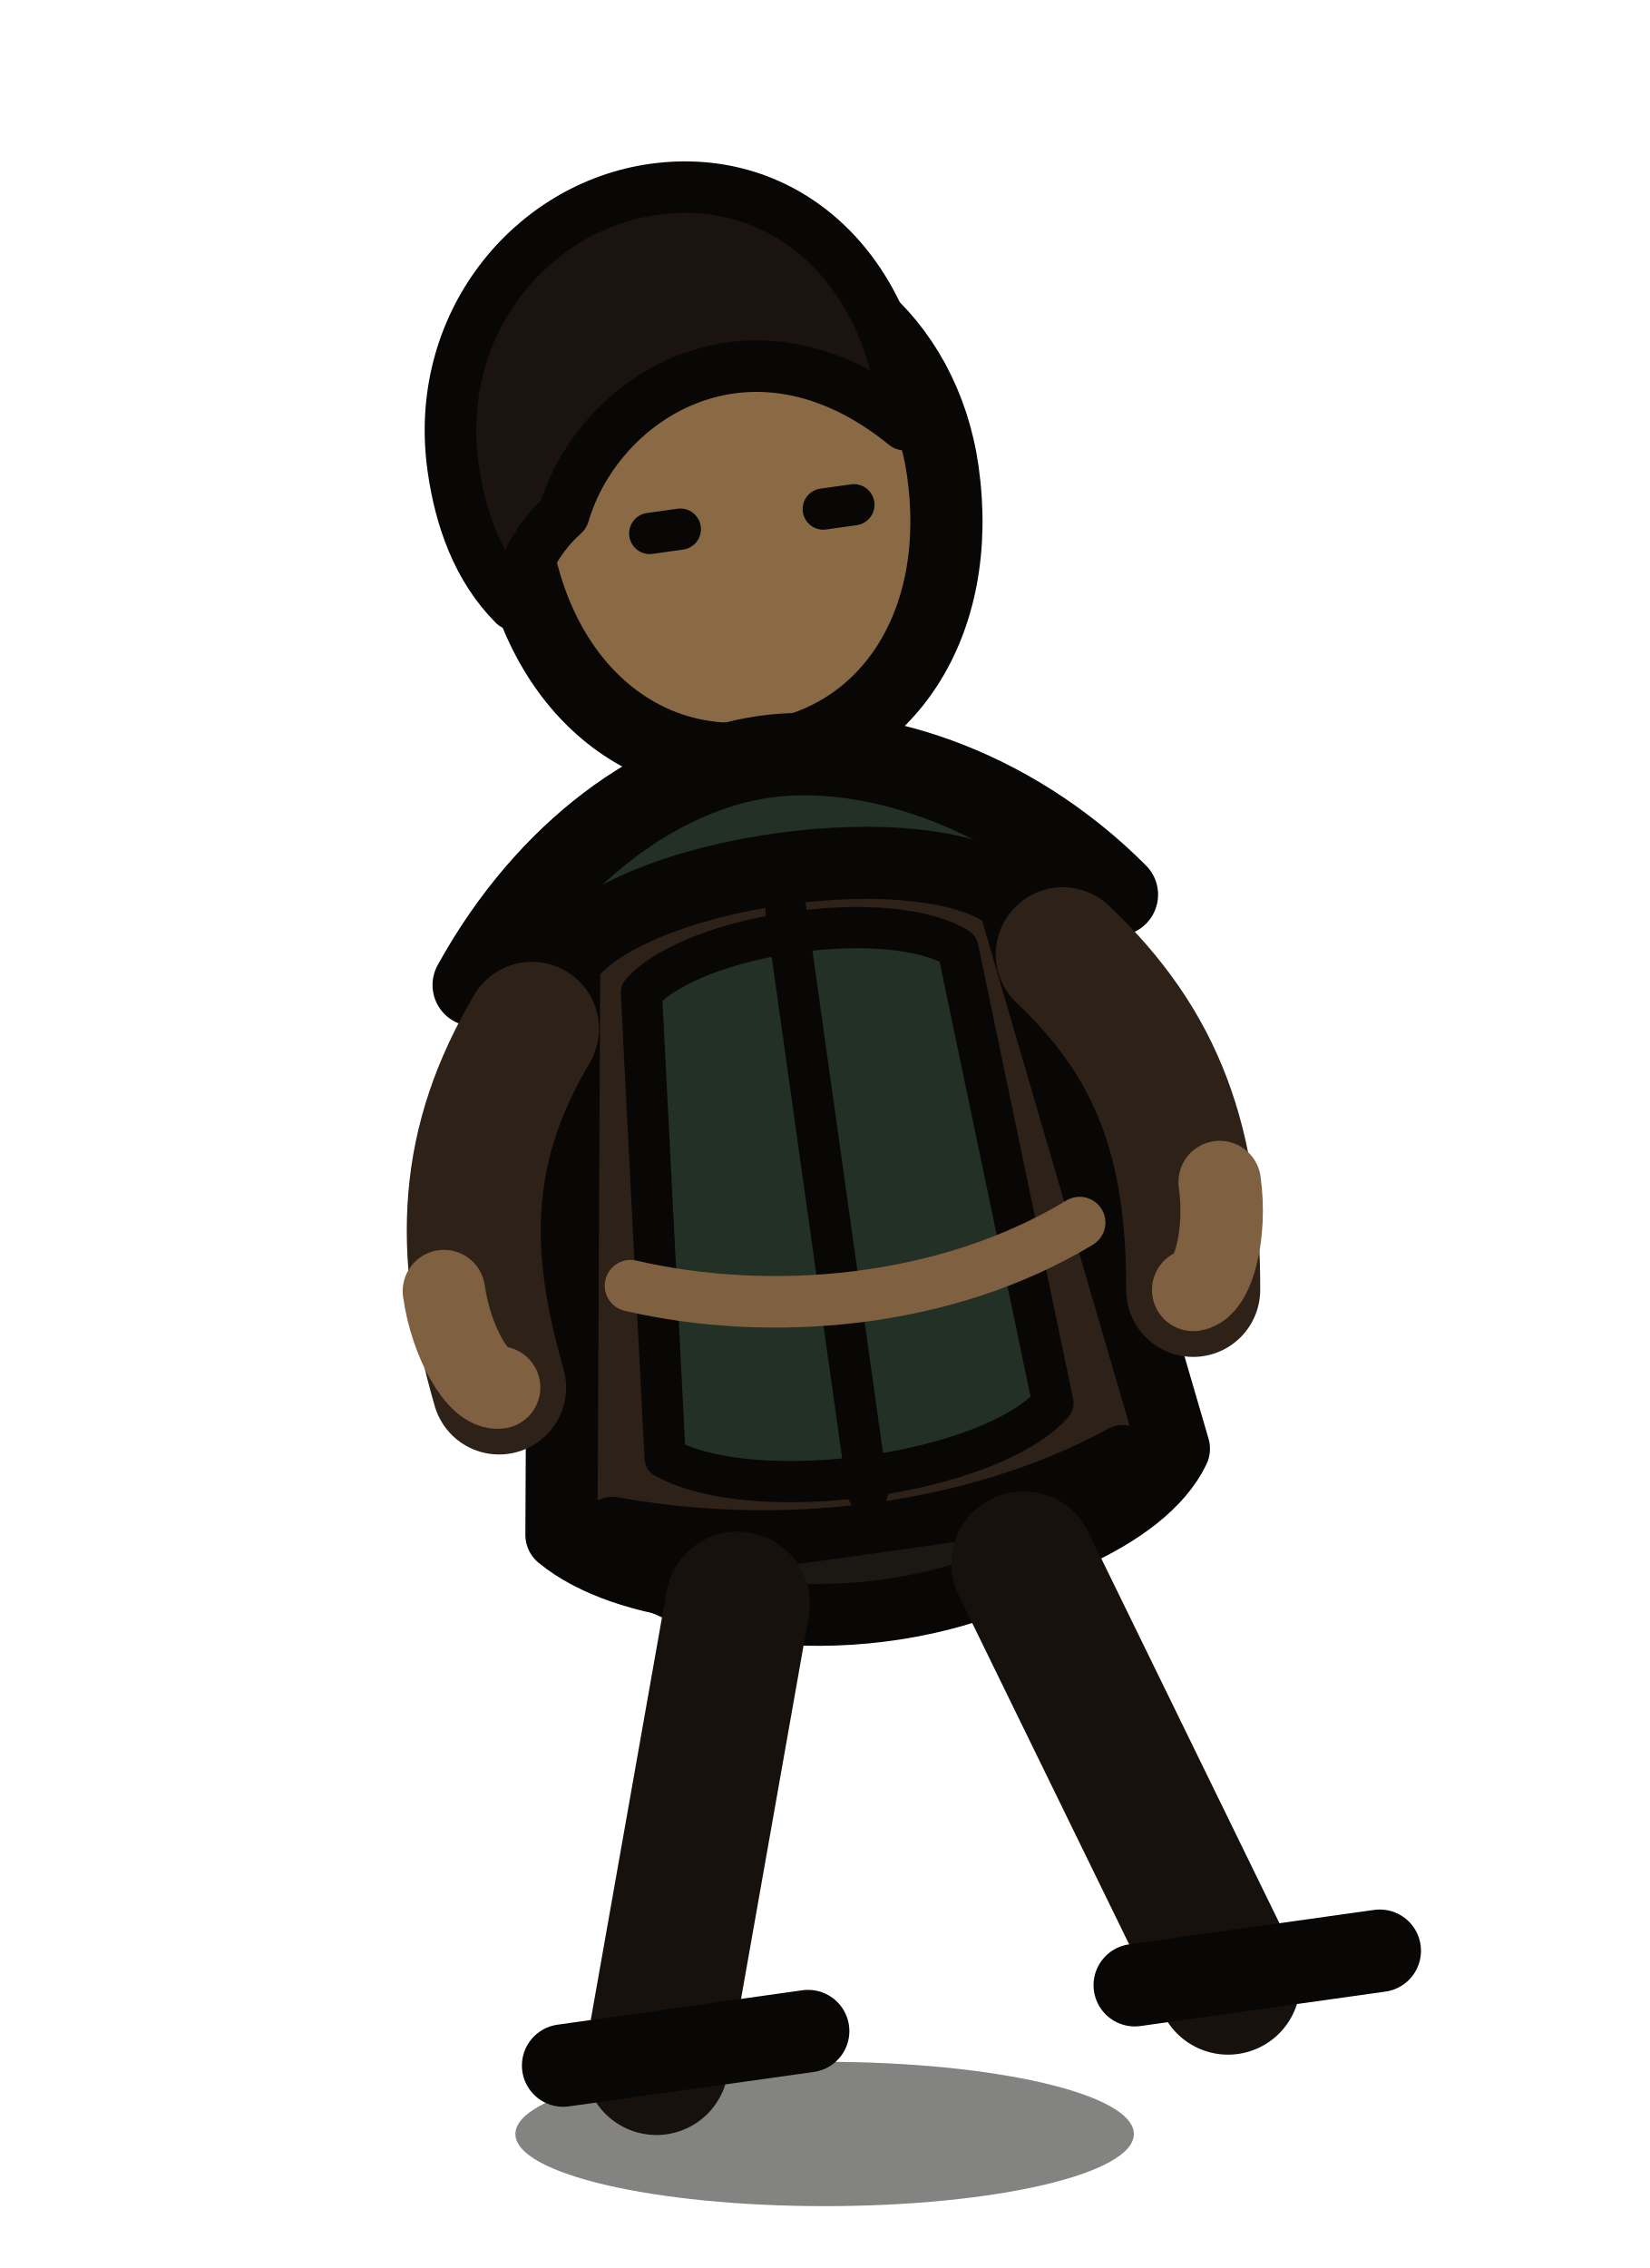
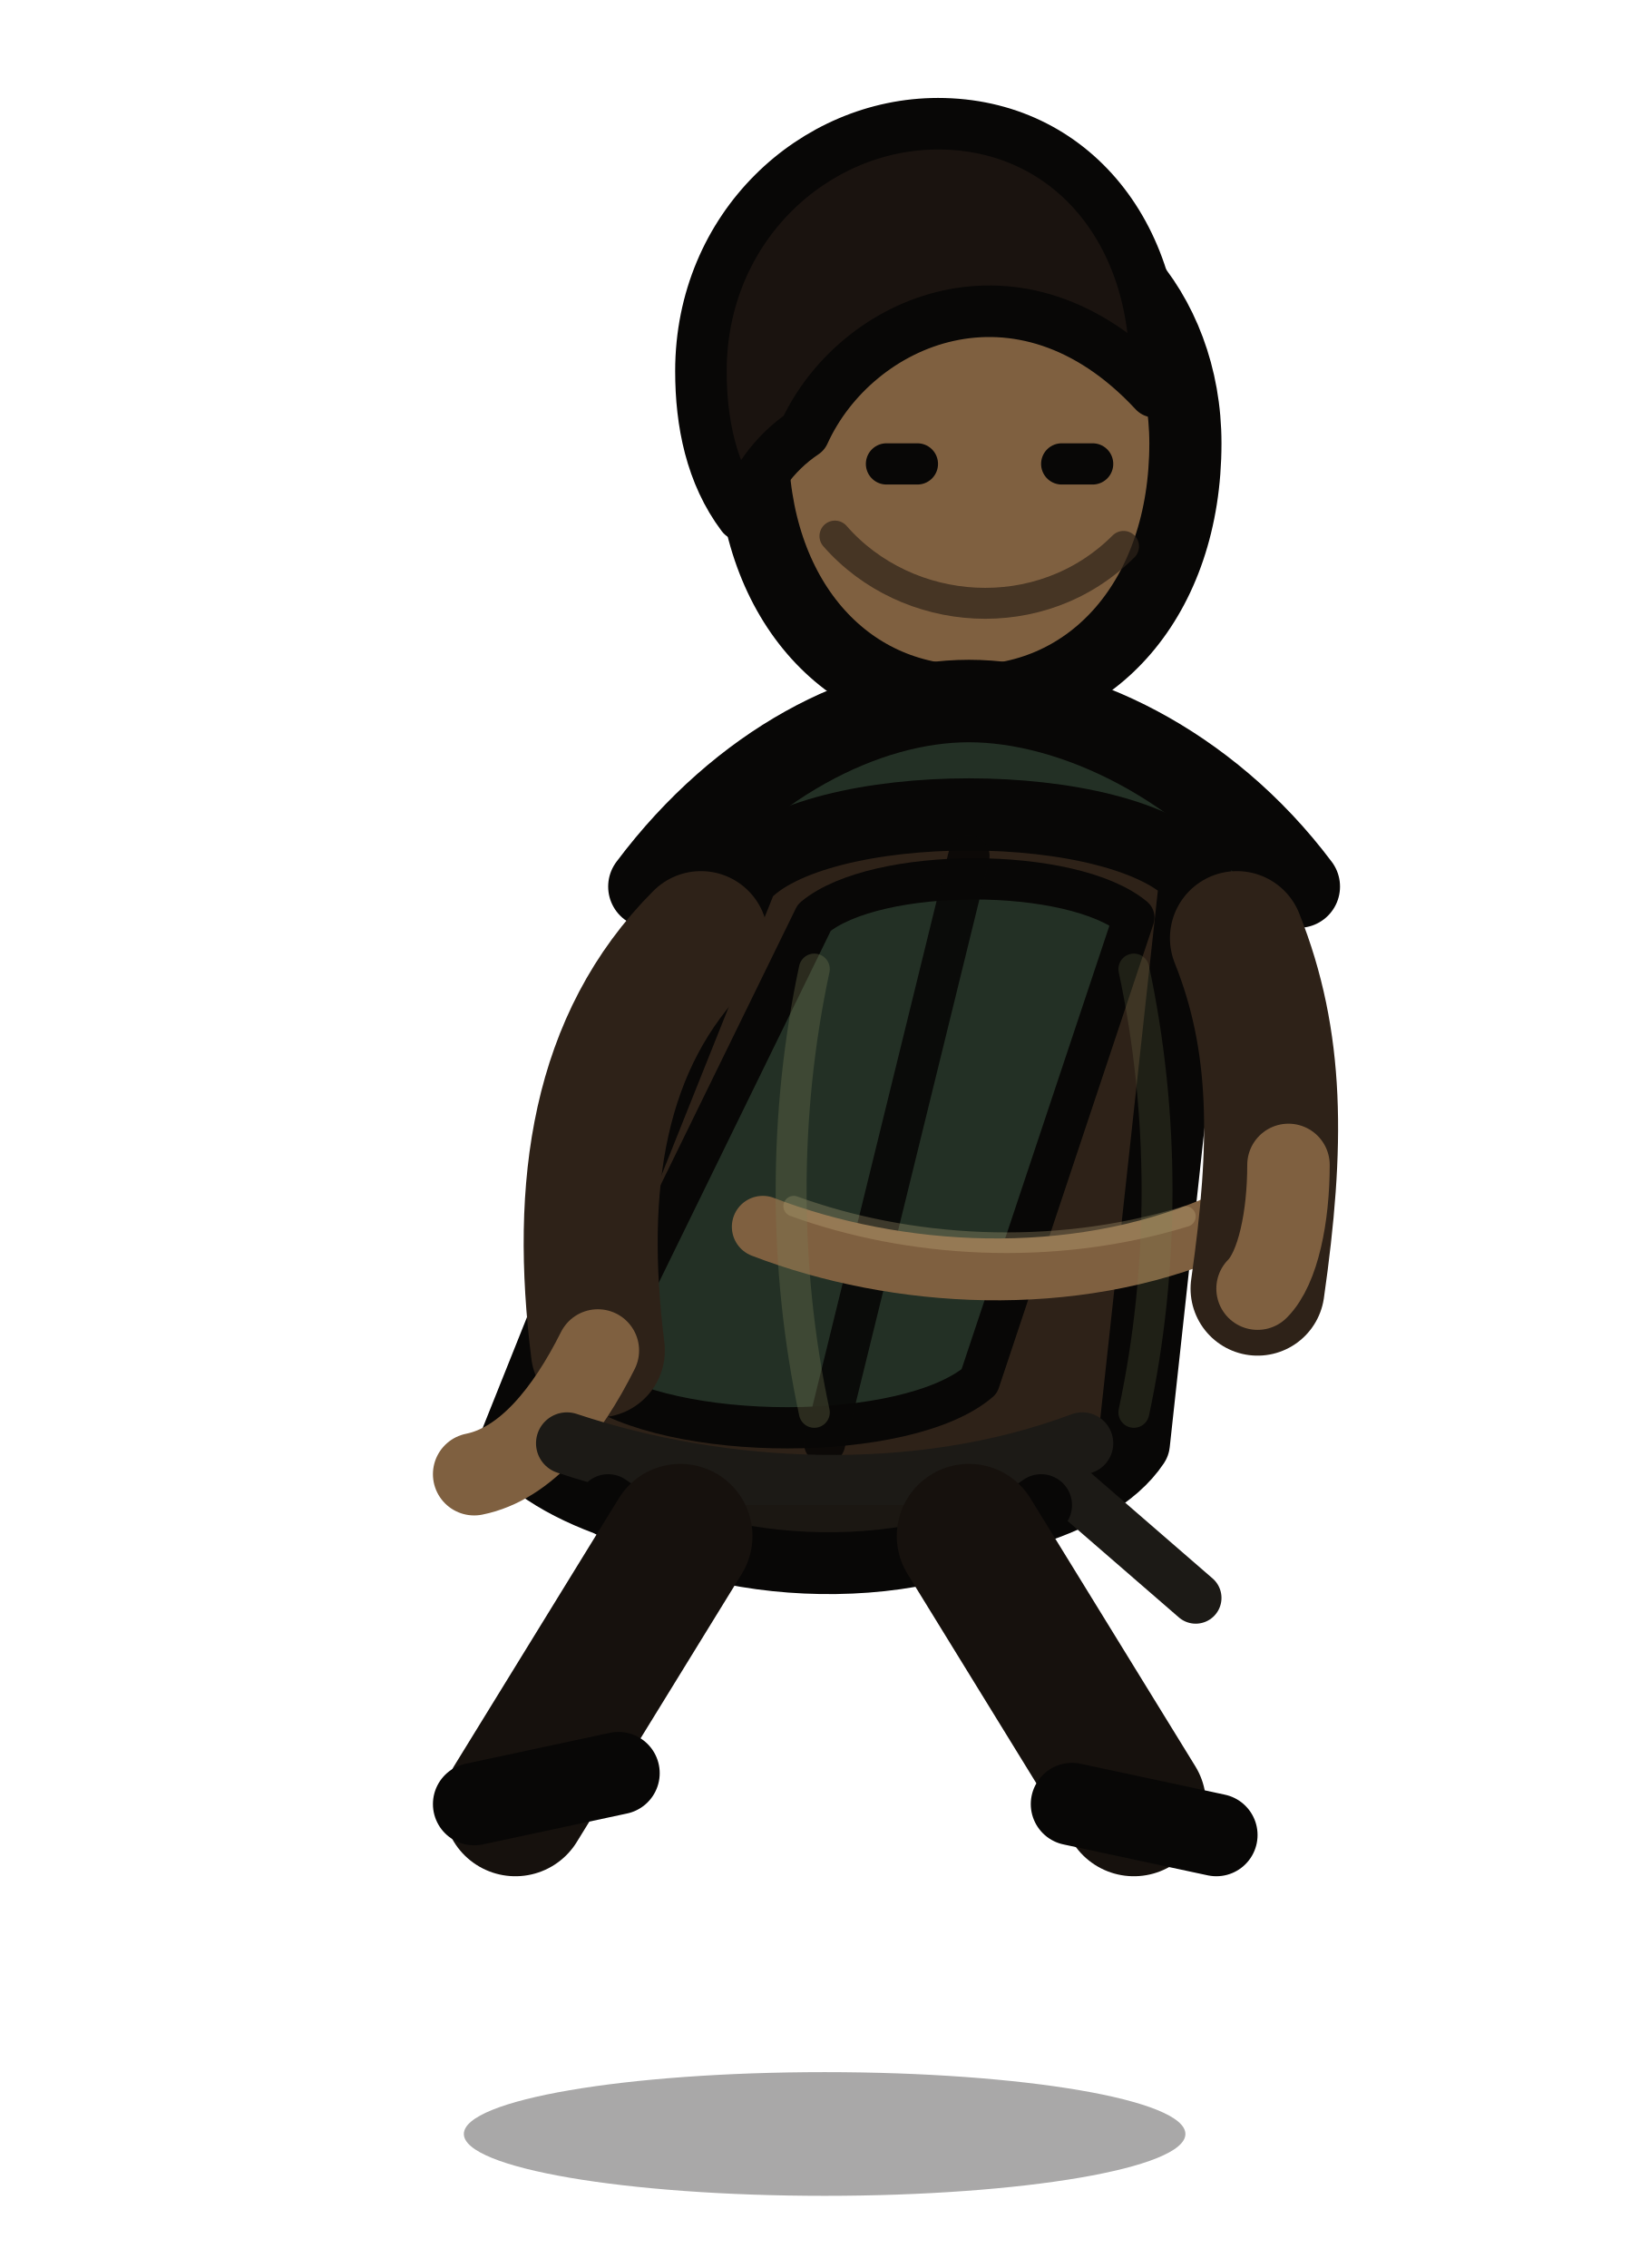
<svg xmlns="http://www.w3.org/2000/svg" width="160" height="220" viewBox="0 0 160 220">
-   <ellipse cx="80" cy="207" rx="30" ry="7" fill="#080706" opacity="0.50" />
-   <g stroke="#080706" stroke-linecap="round" stroke-linejoin="round" transform="rotate(-8 80 115)">
-     <path d="M80 25c-12 0-21 10-21 23 0 15 9 25 21 25s21-10 21-25c0-13-9-23-21-23z" fill="#8a6a45" stroke-width="7" />
-     <path d="M64 47c5-11 21-18 34-4 1-15-8-26-21-26-12 0-23 10-23 24 0 5 1 10 4 14 1-3 3-6 6-8z" fill="#1a130f" stroke-width="5" />
-     <path d="M72 50h3m14 0h3" stroke-width="4" />
-     <path d="M72 71v12h16V71" fill="#8a6a45" stroke-width="5" />
-     <path d="M49 91c9-12 21-18 31-18s23 6 32 18" fill="#233025" stroke-width="8" />
-     <path d="M58 90c7-8 37-8 44 0l8 55c-8 12-49 12-60 0z" fill="#2e2218" stroke-width="7" />
-     <path d="M65 94c6-5 25-5 31 0l3 45c-7 6-30 6-38 0z" fill="#233025" stroke-width="4" />
-     <path d="M80 88v57" fill="none" stroke-width="4" />
-     <path d="M60 122c13 5 30 6 44 0" fill="none" stroke="#7f6040" stroke-width="5" />
-     <path d="M54 96c-8 10-10 20-8 34" fill="none" stroke="#2e2218" stroke-width="13" />
-     <path d="M46 130c-2 0-4-5-4-10" fill="none" stroke="#7f6040" stroke-width="8" />
-     <path d="M106 96c8 10 10 20 8 34" fill="none" stroke="#2e2218" stroke-width="13" />
-     <path d="M114 130c2 0 4-5 4-10" fill="none" stroke="#7f6040" stroke-width="8" />
-     <path d="M55 145c15 5 34 6 50 0" fill="none" stroke-width="6" />
-     <path d="M59 151c10 7 31 8 42 0" fill="#1b1712" stroke-width="6" />
-     <path d="M66 154l-14 43" fill="none" stroke="#16110d" stroke-width="14" />
-     <path d="M94 154l14 43" fill="none" stroke="#16110d" stroke-width="14" />
-     <path d="M43 196h24" stroke-width="8" />
-     <path d="M99 196h24" stroke-width="8" />
+   <g id="grounded-shadow">
+     <ellipse cx="80" cy="207" rx="35" ry="6" fill="#080706" opacity="0.35" />
+   </g>
+   <g id="human-survivor" stroke="#080706" stroke-linecap="round" stroke-linejoin="round">
+     <path d="M94 20c-12 0-21 10-21 23 0 15 9 25 21 25s21-10 21-25c0-13-9-23-21-23z" fill="#7f6040" stroke-width="7" />
+     <path d="M78 42c5-11 21-18 34-4 1-15-8-26-21-26-12 0-23 10-23 24 0 5 1 10 4 14 1-3 3-6 6-8z" fill="#1a130f" stroke-width="5" />
+     <path d="M81 52c7 8 20 9 28 1" fill="none" stroke="#2e2218" stroke-width="3" opacity="0.7" />
+     <path d="M86 45h3m14 0h3" fill="none" stroke="#080706" stroke-width="4" />
+     <path d="M86 66v12h16V66" fill="#7f6040" stroke-width="5" />
+     <path d="M63 86c9-12 21-18 31-18s23 6 32 18" fill="#233025" stroke-width="8" />
+     <path d="M72 85c7-8 37-8 44 0l-6 55c-8 12-49 12-60 0z" fill="#2e2218" stroke-width="7" />
+     <path d="M79 89c6-5 25-5 31 0l-15 45c-7 6-30 6-38 0z" fill="#233025" stroke-width="4" />
+     <path d="M94 83l-14 57" fill="none" stroke="#080706" stroke-width="4" opacity="0.9" />
+     <path d="M74 119c13 5 30 6 44 0" fill="none" stroke="#7f6040" stroke-width="6" />
+     <path d="M77 117c11 4 25 5 38 1" fill="none" stroke="#d9c28e" stroke-width="2" opacity="0.25" />
+     <path d="M68 91c-10 10-12 24-10 40" fill="none" stroke="#2e2218" stroke-width="13" />
+     <path d="M58 131c-3 6-7 11-12 12" fill="none" stroke="#7f6040" stroke-width="8" />
+     <path d="M120 91c4 10 4 20 2 34" fill="none" stroke="#2e2218" stroke-width="13" />
+     <path d="M122 125c2-2 3-7 3-12" fill="none" stroke="#7f6040" stroke-width="8" />
+     <path d="M55 140c15 5 34 6 50 0" fill="none" stroke="#1c1a16" stroke-width="6" />
+     <path d="M101 142l15 13" fill="none" stroke="#1c1a16" stroke-width="5" />
+     <path d="M59 146c10 7 31 8 42 0" fill="#1b1712" stroke-width="6" />
+     <path d="M66 149l-16 26" fill="none" stroke="#16110d" stroke-width="14" />
+     <path d="M94 149l16 26" fill="none" stroke="#16110d" stroke-width="14" />
+     <path d="M46 175l14 -3" stroke="#080706" stroke-width="8" />
+     <path d="M104 175l14 3" stroke="#080706" stroke-width="8" />
+     <path d="M79 94c-3 14-3 29 0 43" fill="none" stroke="#7b8156" stroke-width="3" opacity="0.3" />
+     <path d="M110 94c3 14 3 29 0 43" fill="none" stroke="#7b8156" stroke-width="3" opacity="0.2" />
  </g>
</svg>
